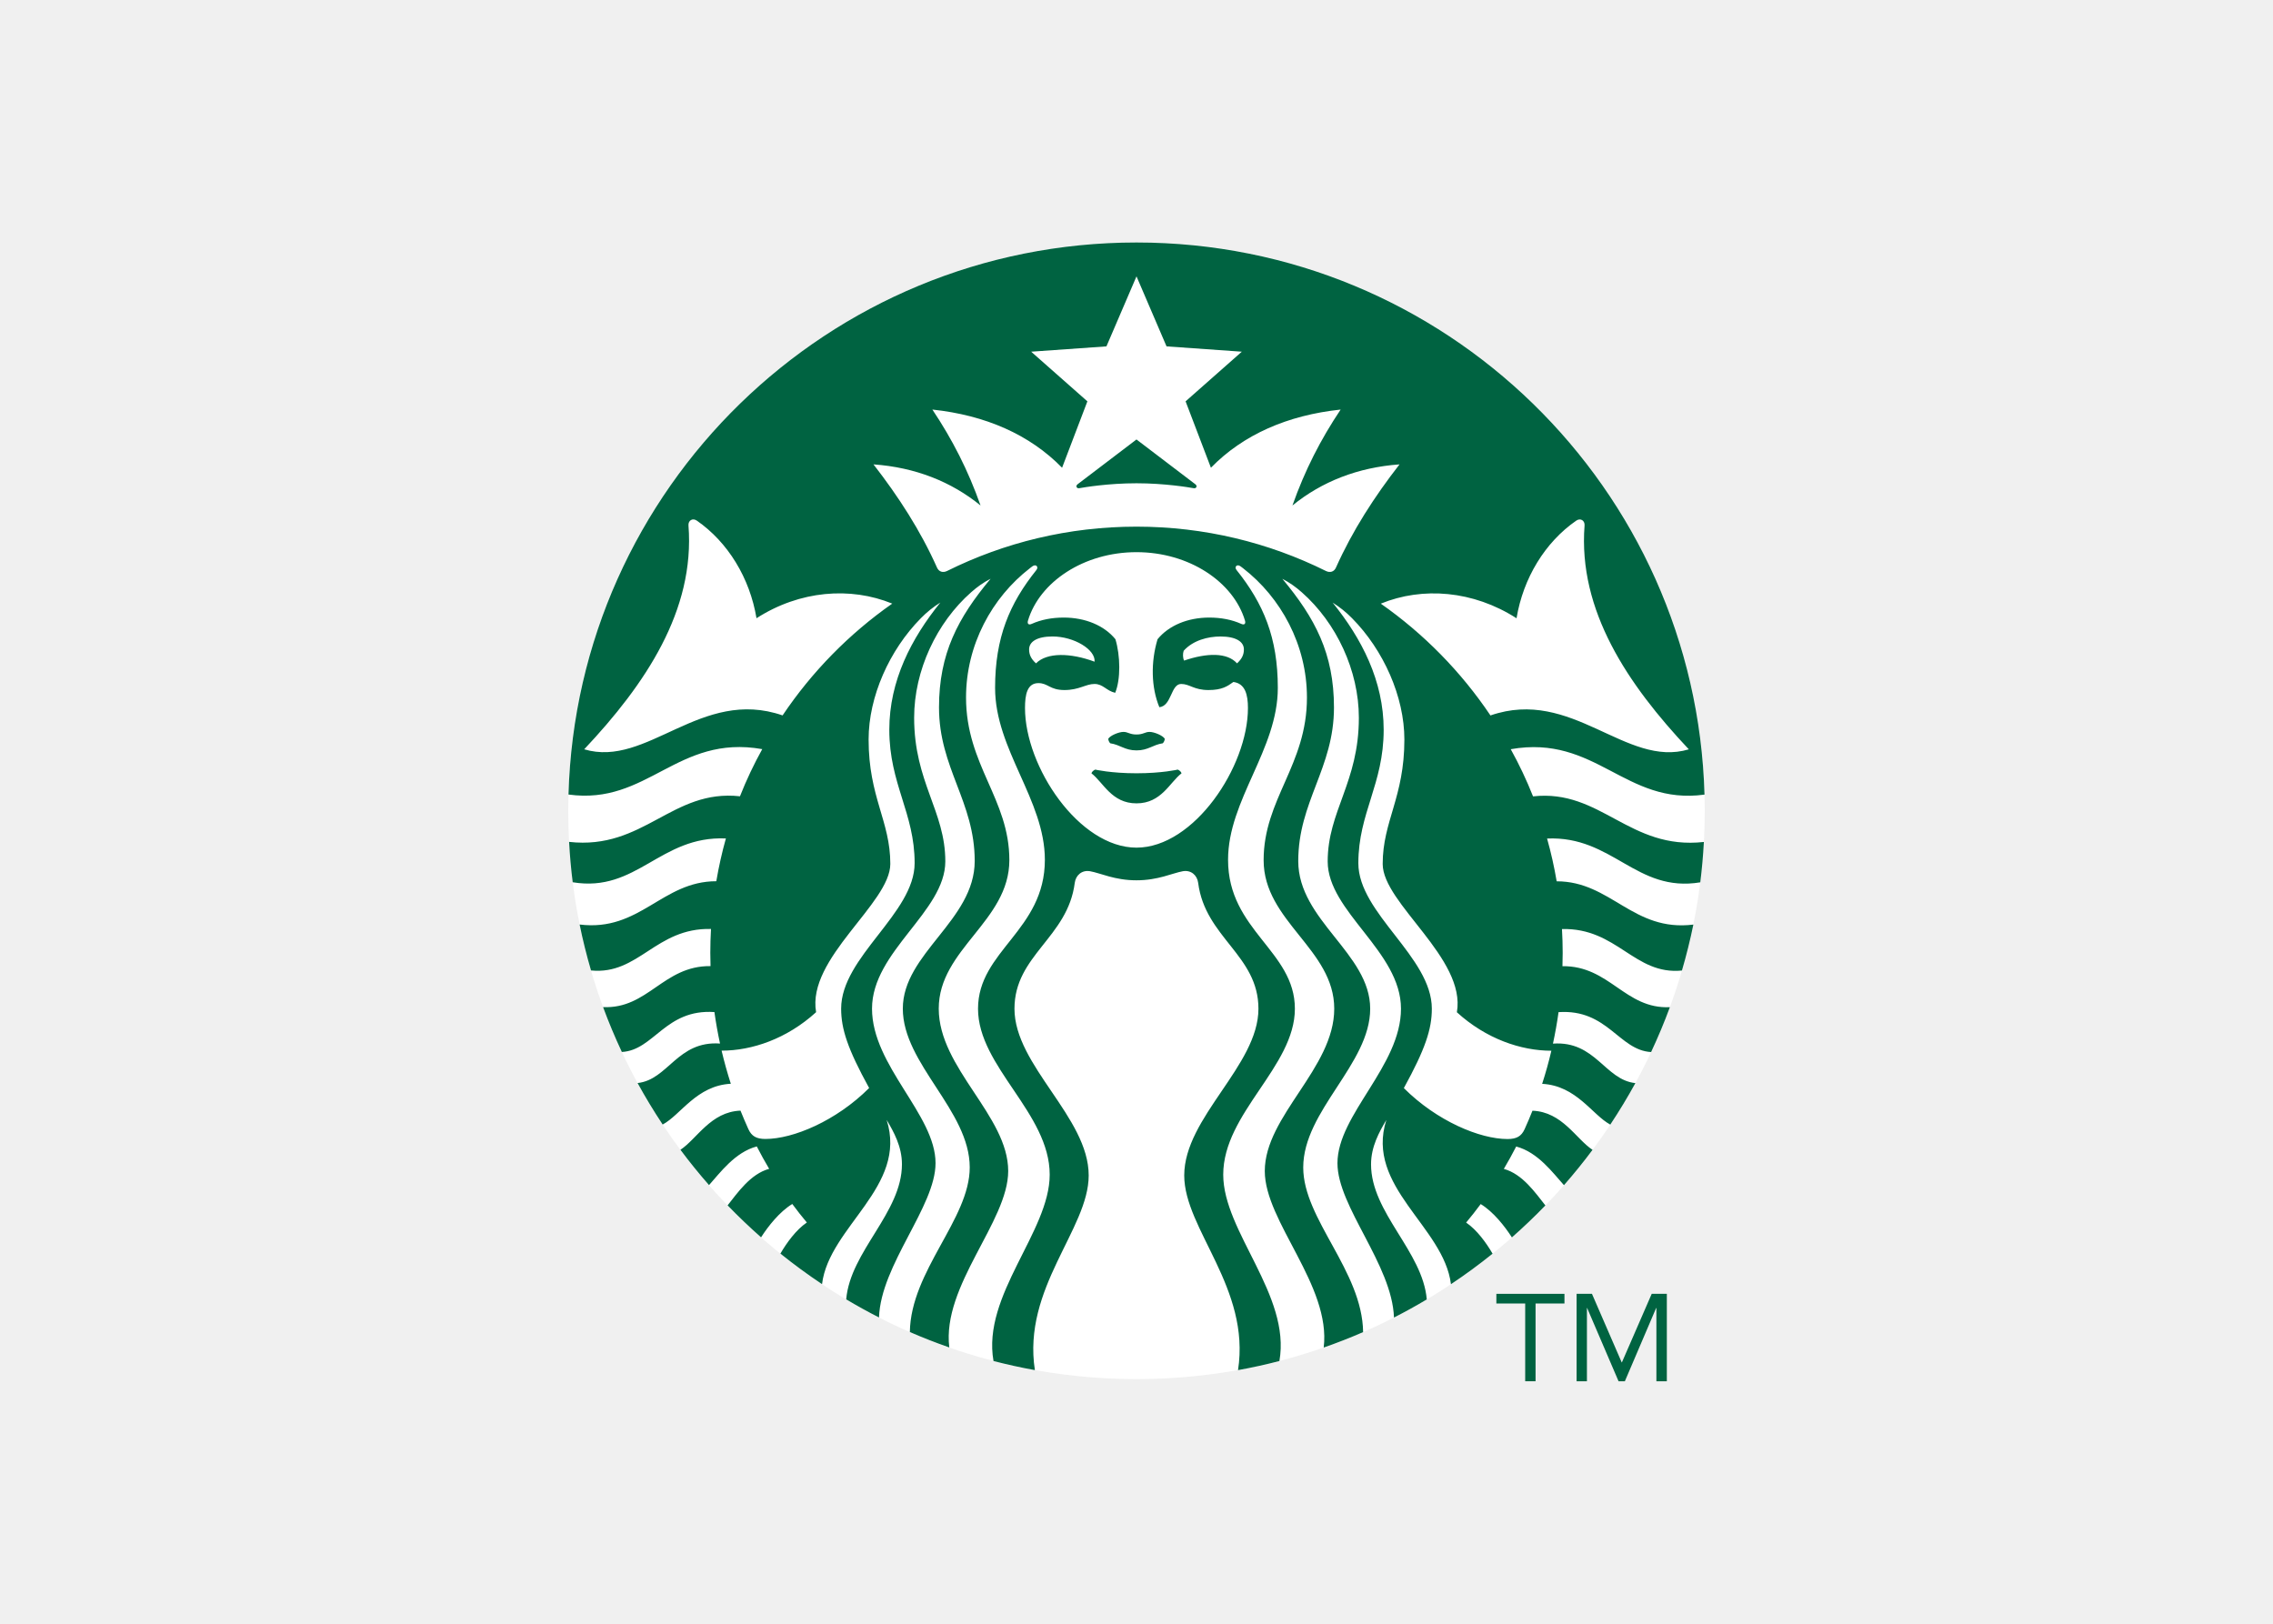
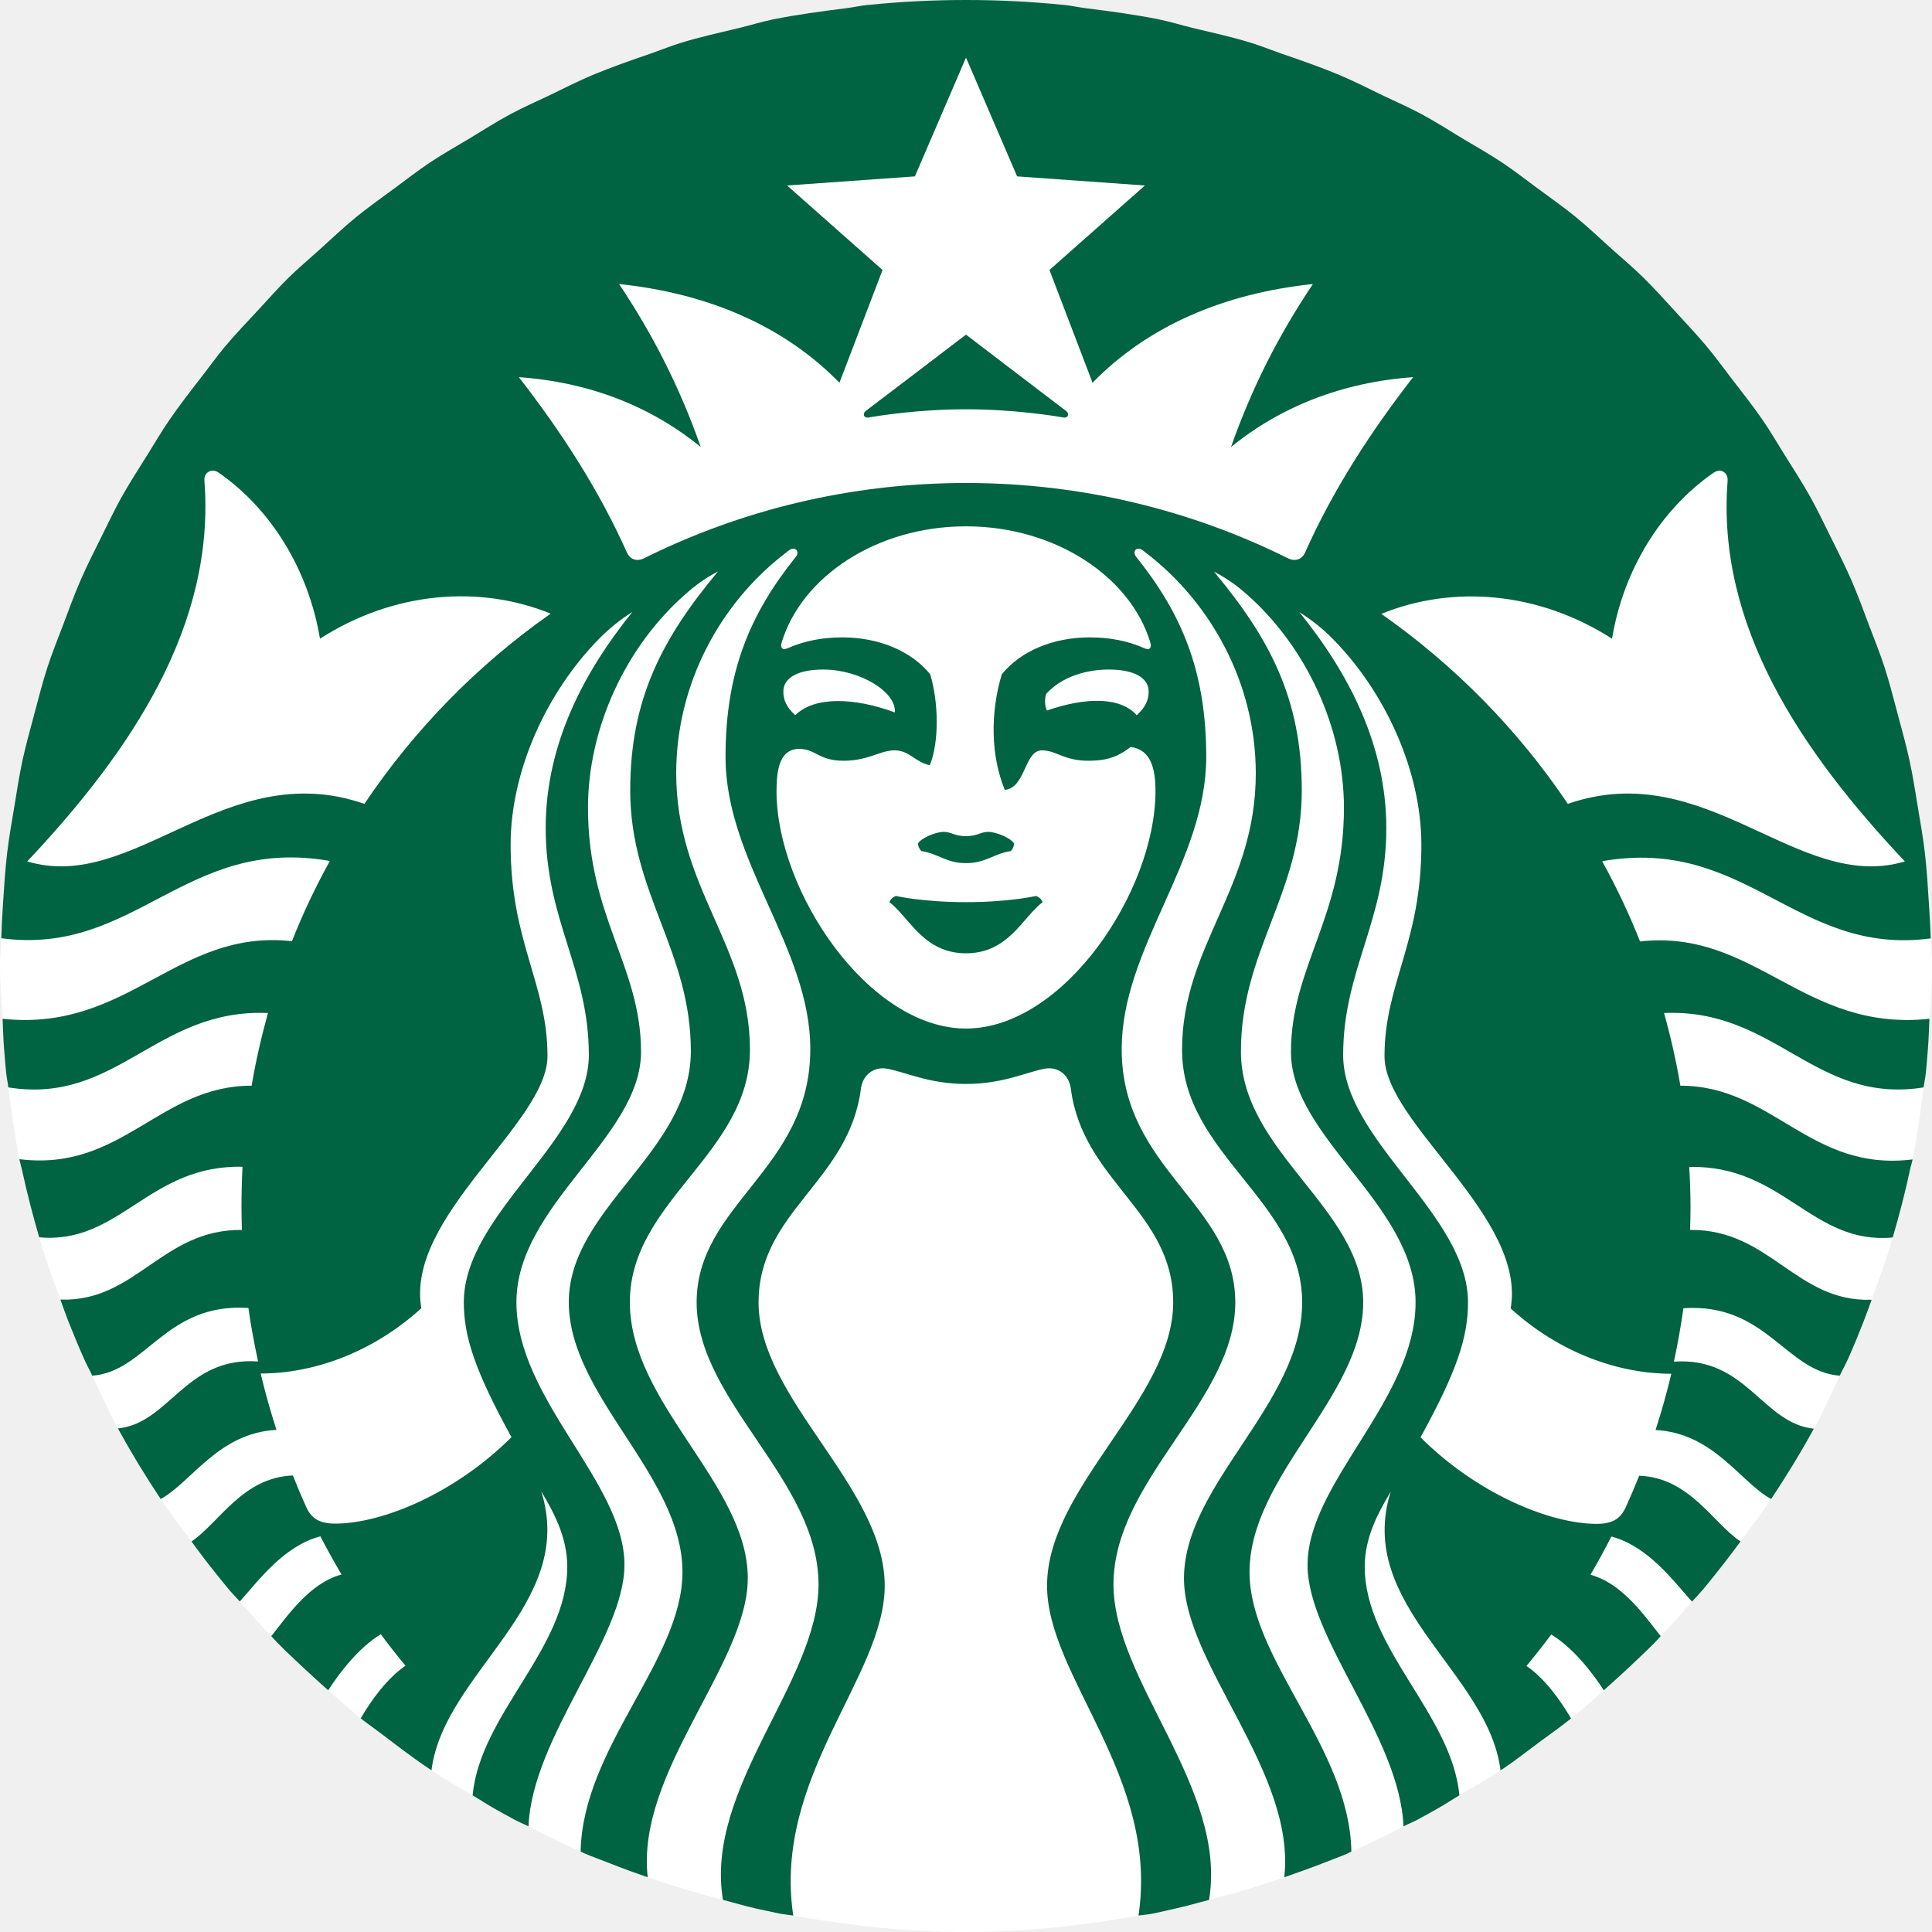
- <svg xmlns="http://www.w3.org/2000/svg" clip-rule="evenodd" fill-rule="evenodd" stroke-linejoin="round" stroke-miterlimit="1.414" viewBox="0 0 560 400">
-   <g transform="matrix(4.66636 0 0 4.66636 135.343 55.0793)">
-     <circle cx="31" cy="31" fill="#fff" r="30.002" />
-     <g fill="#006341" fill-rule="nonzero">
-       <path d="m34.017 13.969c-.263-.047-1.531-.26-3.017-.26s-2.754.212-3.017.26c-.151.027-.209-.121-.094-.207.104-.077 3.11-2.365 3.11-2.365s3.007 2.289 3.109 2.365c.117.086.06.234-.091.207zm-5.194 14.856s-.159.057-.201.197c.63.484 1.064 1.585 2.378 1.585s1.748-1.101 2.377-1.585c-.041-.141-.2-.197-.2-.197s-.823.194-2.177.194-2.177-.194-2.177-.194zm2.177-1.853c-.365 0-.445-.138-.694-.137-.237.001-.697.19-.797.363.007.088.039.167.103.237.532.08.772.376 1.389.376s.856-.296 1.389-.376c.062-.07.096-.148.103-.237-.099-.173-.56-.361-.798-.363-.25-.002-.331.137-.695.137zm29.956 5.673c-.038.717-.102 1.428-.19 2.131-3.396.562-4.61-2.464-8.089-2.312.208.738.377 1.49.507 2.258 2.869-.002 4.025 2.68 7.217 2.285-.168.82-.37 1.629-.603 2.426-2.524.248-3.413-2.26-6.334-2.191.024.416.037.836.037 1.26 0 .234-.005.469-.012.701 2.49-.029 3.3 2.273 5.672 2.164-.297.807-.629 1.596-.991 2.369-1.705-.094-2.293-2.281-4.887-2.107-.078.561-.177 1.115-.295 1.662 2.253-.158 2.738 1.916 4.352 2.084-.411.75-.854 1.48-1.325 2.191-.956-.512-1.785-2.057-3.598-2.152.186-.574.349-1.156.487-1.748-1.608 0-3.447-.627-4.989-2.031.5-2.846-3.917-5.744-3.917-7.828 0-2.264 1.145-3.517 1.145-6.569 0-2.265-1.1-4.722-2.759-6.401-.321-.326-.65-.59-1.028-.827 1.524 1.886 2.694 4.122 2.694 6.712 0 2.874-1.337 4.391-1.337 7.044 0 2.652 3.88 4.947 3.88 7.682 0 1.076-.344 2.127-1.478 4.191 1.742 1.74 4.011 2.689 5.475 2.689.475 0 .73-.145.9-.518.146-.322.285-.648.416-.977 1.577.061 2.299 1.494 3.172 2.066-.479.643-.982 1.264-1.509 1.865-.585-.648-1.371-1.738-2.522-2.041-.206.4-.424.795-.653 1.182.991.27 1.669 1.27 2.194 1.928-.566.586-1.155 1.148-1.768 1.688-.383-.596-.979-1.352-1.647-1.76-.247.334-.504.66-.769.977.568.385 1.069 1.078 1.396 1.643-.708.568-1.44 1.107-2.198 1.611-.374-3.047-4.533-5.135-3.412-8.67-.368.623-.807 1.402-.807 2.34 0 2.559 2.726 4.59 2.943 7.133-.565.338-1.143.656-1.732.957-.098-2.795-2.984-5.854-2.984-8.148 0-2.561 3.354-5.133 3.354-8.156 0-3.025-3.87-5.119-3.87-7.775 0-2.654 1.646-4.181 1.646-7.583 0-2.492-1.184-5.014-3.013-6.625-.324-.286-.643-.513-1.026-.712 1.725 2.069 2.725 3.946 2.725 6.794 0 3.199-1.886 4.975-1.886 8.107 0 3.133 3.798 4.875 3.798 7.795s-3.535 5.381-3.535 8.381c0 2.729 3.116 5.453 3.162 8.691-.681.297-1.375.568-2.081.814.396-3.271-3.111-6.645-3.111-9.314 0-2.918 3.667-5.426 3.667-8.572 0-3.148-3.728-4.611-3.728-7.842 0-3.229 2.287-5.017 2.287-8.585 0-2.781-1.373-5.282-3.379-6.832-.043-.033-.085-.064-.127-.096-.189-.14-.345.029-.211.195 1.42 1.773 2.179 3.566 2.179 6.221 0 3.264-2.627 5.916-2.627 9.078 0 3.732 3.528 4.799 3.528 7.861 0 3.061-3.783 5.51-3.783 8.76 0 3.014 3.58 6.359 2.966 9.838-.718.186-1.446.348-2.185.48.672-4.332-2.84-7.443-2.84-10.277 0-3.068 3.918-5.803 3.918-8.801 0-2.828-2.812-3.752-3.182-6.645-.051-.395-.368-.688-.805-.615-.571.104-1.303.48-2.453.48s-1.882-.377-2.454-.48c-.436-.072-.753.221-.804.615-.369 2.893-3.183 3.816-3.183 6.645 0 2.998 3.919 5.732 3.919 8.801 0 2.834-3.512 5.945-2.841 10.277-.738-.133-1.467-.295-2.185-.48-.614-3.479 2.967-6.824 2.967-9.838 0-3.25-3.784-5.699-3.784-8.76 0-3.062 3.529-4.129 3.529-7.861 0-3.162-2.628-5.813-2.628-9.078 0-2.654.759-4.447 2.18-6.221.133-.166-.022-.335-.212-.195-.042.031-.084.063-.126.096-2.004 1.546-3.376 4.047-3.376 6.828 0 3.568 2.287 5.356 2.287 8.585 0 3.23-3.728 4.693-3.728 7.842 0 3.146 3.667 5.654 3.667 8.572 0 2.67-3.507 6.043-3.11 9.314-.707-.246-1.401-.518-2.082-.814.047-3.238 3.161-5.963 3.161-8.691 0-3-3.533-5.461-3.533-8.381s3.796-4.662 3.796-7.795c0-3.132-1.885-4.908-1.885-8.107 0-2.848.999-4.725 2.724-6.794-.384.199-.702.426-1.025.712-1.829 1.611-3.012 4.133-3.012 6.625 0 3.402 1.646 4.929 1.646 7.583 0 2.656-3.87 4.75-3.87 7.775 0 3.023 3.354 5.596 3.354 8.156 0 2.295-2.888 5.354-2.985 8.148-.589-.301-1.167-.619-1.732-.957.218-2.543 2.943-4.574 2.943-7.133 0-.938-.438-1.717-.807-2.34 1.121 3.535-3.038 5.623-3.412 8.67-.758-.504-1.491-1.043-2.198-1.611.326-.564.827-1.258 1.396-1.643-.266-.316-.522-.643-.769-.977-.669.408-1.266 1.164-1.648 1.76-.611-.539-1.201-1.102-1.767-1.688.525-.658 1.203-1.658 2.194-1.928-.229-.387-.447-.781-.653-1.182-1.151.303-1.938 1.393-2.522 2.041-.527-.602-1.031-1.223-1.509-1.865.873-.572 1.595-2.006 3.171-2.066.132.328.271.654.417.977.17.373.426.518.9.518 1.464 0 3.732-.949 5.475-2.689-1.134-2.064-1.478-3.115-1.478-4.191 0-2.734 3.88-5.029 3.88-7.682s-1.337-4.17-1.337-7.044c0-2.59 1.17-4.826 2.694-6.712-.378.237-.707.501-1.028.827-1.659 1.68-2.759 4.136-2.759 6.401 0 3.052 1.146 4.305 1.146 6.569 0 2.084-4.418 4.982-3.918 7.828-1.542 1.404-3.381 2.031-4.99 2.031.14.592.303 1.174.487 1.748-1.812.096-2.641 1.641-3.598 2.152-.472-.711-.914-1.441-1.325-2.191 1.613-.168 2.099-2.242 4.353-2.084-.118-.547-.218-1.102-.296-1.662-2.594-.174-3.182 2.014-4.887 2.107-.362-.773-.694-1.562-.991-2.369 2.373.109 3.182-2.193 5.673-2.164-.007-.232-.012-.467-.012-.701 0-.424.013-.844.036-1.26-2.921-.068-3.81 2.439-6.334 2.191-.232-.797-.435-1.605-.602-2.426 3.19.395 4.347-2.287 7.217-2.285.13-.768.299-1.52.506-2.258-3.479-.151-4.693 2.875-8.088 2.312-.089-.703-.152-1.414-.19-2.131 3.947.441 5.427-2.804 9.021-2.407.339-.859.733-1.69 1.177-2.49-4.506-.792-6.036 2.976-10.23 2.397.453-16.171 13.706-29.143 29.989-29.143s29.536 12.972 29.989 29.147c-4.195.579-5.725-3.188-10.23-2.397.443.8.837 1.631 1.177 2.49 3.592-.398 5.072 2.848 9.02 2.407zm-42.852-12.583c-2.209-.903-4.883-.695-7.167.772-.354-2.125-1.507-4.013-3.149-5.152-.227-.157-.463-.008-.442.255.347 4.49-2.278 8.389-5.506 11.816 3.327 1 6.159-3.284 10.474-1.789 1.548-2.305 3.514-4.308 5.79-5.902zm12.896-2.716c-2.785 0-5.118 1.575-5.729 3.61-.047.156.017.257.197.176.501-.225 1.071-.333 1.69-.333 1.136 0 2.137.417 2.729 1.143.262.864.284 2.115-.012 2.829-.468-.105-.636-.467-1.093-.467s-.811.321-1.586.321c-.774 0-.865-.366-1.374-.366-.599 0-.709.617-.709 1.313 0 3.103 2.852 7.373 5.886 7.373 3.033 0 5.885-4.27 5.885-7.373 0-.696-.143-1.292-.769-1.373-.312.225-.599.426-1.313.426-.775 0-.989-.321-1.445-.321-.551 0-.496 1.162-1.15 1.227-.436-1.048-.457-2.392-.095-3.589.593-.726 1.593-1.143 2.729-1.143.619 0 1.193.109 1.689.333.181.081.244-.021.197-.176-.61-2.035-2.942-3.61-5.727-3.61zm4.434 4.452c-.668 0-1.451.205-1.943.753-.051.149-.051.371.021.519 1.211-.415 2.279-.431 2.795.146.275-.25.363-.475.363-.736 0-.403-.41-.682-1.236-.682zm-9.741 1.418c.584-.585 1.815-.56 3.094-.088.056-.636-1.083-1.331-2.221-1.331-.827 0-1.236.279-1.236.683 0 .261.088.487.363.736zm19.194-10.504c-2.199.157-4.109.912-5.654 2.17.656-1.86 1.489-3.487 2.545-5.064-2.8.297-5.141 1.321-6.849 3.071l-1.337-3.505 2.968-2.621-3.974-.281-1.586-3.696-1.587 3.696-3.974.281 2.968 2.621-1.336 3.505c-1.709-1.75-4.05-2.774-6.848-3.071 1.054 1.578 1.887 3.205 2.543 5.064-1.544-1.259-3.454-2.014-5.653-2.17 1.319 1.696 2.488 3.504 3.354 5.448.098.219.308.291.535.178 3.012-1.497 6.406-2.339 9.997-2.339s6.984.843 9.998 2.339c.227.113.437.041.534-.178.867-1.944 2.036-3.752 3.356-5.448zm4.801 13.254c4.313-1.495 7.146 2.788 10.473 1.789-3.228-3.427-5.852-7.326-5.505-11.816.021-.263-.216-.413-.442-.255-1.643 1.139-2.796 3.027-3.149 5.152-2.285-1.467-4.958-1.676-7.167-.772 2.273 1.592 4.24 3.595 5.79 5.902z" />
-       <path d="m53.595 57.01h-1.526v4.105h-.547v-4.105h-1.522v-.51h3.595z" />
-       <path d="m54.236 56.5h.811l1.57 3.618h.011l1.574-3.618h.798v4.615h-.551v-3.869h-.012l-1.653 3.869h-.333l-1.659-3.869h-.011v3.869h-.545z" />
-     </g>
-   </g>
+ <svg xmlns="http://www.w3.org/2000/svg" viewBox="0 0 24 24">
+   <path d="M11.017 13.275C10.843 13.246 10.716 13.364 10.695 13.521C10.548 14.679 9.423 15.047 9.423 16.179C9.423 17.378 10.99 18.471 10.99 19.698C10.99 20.829 9.596 22.071 9.854 23.796C10.552 23.922 11.267 24 12 24C12.733 24 13.447 23.922 14.143 23.796C14.402 22.071 13.007 20.829 13.007 19.698C13.007 18.471 14.574 17.378 14.574 16.179C14.574 15.047 13.45 14.679 13.302 13.521C13.281 13.363 13.155 13.246 12.98 13.275C12.752 13.317 12.46 13.465 12 13.465C11.54 13.465 11.246 13.316 11.017 13.275ZM9.892 6.83C9.874 6.812 9.839 6.808 9.801 6.836C9.784 6.848 9.767 6.863 9.75 6.876C8.948 7.494 8.4 8.493 8.4 9.605C8.4 11.033 9.316 11.748 9.316 13.039C9.316 14.331 7.824 14.916 7.824 16.176C7.824 17.434 9.289 18.437 9.289 19.605C9.289 20.669 7.897 22.015 8.046 23.32C8.353 23.427 8.664 23.519 8.981 23.601C8.749 22.215 10.168 20.883 10.168 19.682C10.168 18.382 8.654 17.403 8.654 16.179C8.654 14.954 10.066 14.527 10.066 13.034C10.066 11.769 9.013 10.708 9.013 9.402C9.013 8.34 9.318 7.626 9.887 6.916C9.913 6.883 9.91 6.849 9.892 6.83ZM20.671 12.584C20.754 12.879 20.822 13.179 20.874 13.487C22.022 13.486 22.482 14.561 23.759 14.403C23.819 14.109 23.858 13.809 23.895 13.508C22.546 13.724 22.058 12.523 20.671 12.584ZM20.912 16.251C20.88 16.475 20.841 16.696 20.794 16.915C21.694 16.852 21.889 17.679 22.532 17.748C22.533 17.748 22.534 17.748 22.535 17.748C22.651 17.535 22.75 17.31 22.854 17.089C22.183 17.04 21.942 16.182 20.912 16.251ZM2.59 5.861C2.556 5.881 2.535 5.921 2.539 5.973C2.678 7.769 1.629 9.33 0.338 10.701C1.668 11.101 2.801 9.388 4.527 9.986C5.146 9.064 5.931 8.261 6.841 7.623C5.958 7.262 4.889 7.347 3.975 7.934C3.833 7.084 3.373 6.327 2.716 5.871C2.671 5.84 2.624 5.841 2.59 5.861ZM12 6.538C10.886 6.538 9.954 7.168 9.71 7.982C9.691 8.045 9.716 8.084 9.787 8.052C9.988 7.962 10.215 7.918 10.463 7.918C10.917 7.918 11.319 8.086 11.555 8.376C11.66 8.721 11.668 9.221 11.55 9.506C11.363 9.464 11.296 9.321 11.113 9.321C10.931 9.321 10.789 9.45 10.479 9.45C10.169 9.45 10.133 9.303 9.929 9.303C9.69 9.303 9.646 9.549 9.646 9.828C9.646 11.069 10.787 12.777 12 12.777C13.213 12.777 14.354 11.069 14.354 9.828C14.354 9.549 14.297 9.311 14.046 9.279C13.922 9.369 13.807 9.45 13.521 9.45C13.211 9.45 13.125 9.321 12.943 9.321C12.723 9.321 12.744 9.786 12.482 9.812C12.308 9.392 12.3 8.855 12.445 8.376C12.682 8.086 13.083 7.918 13.537 7.918C13.785 7.918 14.014 7.962 14.213 8.052C14.285 8.084 14.309 8.044 14.29 7.982C14.046 7.168 13.114 6.538 12 6.538ZM11.721 10.334C11.821 10.334 11.854 10.387 12 10.387C12.146 10.387 12.179 10.333 12.279 10.334C12.374 10.335 12.558 10.409 12.597 10.479C12.595 10.514 12.582 10.544 12.557 10.572C12.344 10.604 12.247 10.722 12 10.722C11.753 10.722 11.658 10.604 11.445 10.572C11.42 10.544 11.405 10.514 11.403 10.479C11.443 10.409 11.627 10.334 11.721 10.334ZM11.13 11.13C11.13 11.13 11.458 11.207 12 11.207C12.542 11.207 12.87 11.13 12.87 11.13C12.87 11.13 12.934 11.151 12.951 11.207C12.699 11.401 12.526 11.842 12 11.842C11.474 11.842 11.301 11.401 11.049 11.207C11.066 11.151 11.13 11.13 11.13 11.13ZM3.013 14.494C1.848 14.467 1.49 15.462 0.487 15.37C0.564 15.633 0.656 15.889 0.75 16.144C1.688 16.177 2.014 15.267 3.005 15.279C3.003 15.186 3 15.091 3 14.997C3 14.828 3.004 14.66 3.013 14.494ZM19.27 20.304C19.171 20.437 19.068 20.568 18.962 20.695C19.188 20.848 19.385 21.123 19.516 21.348C19.656 21.236 19.789 21.116 19.923 20.997C19.77 20.76 19.534 20.465 19.27 20.304ZM15.08 7.101C15.77 7.928 16.171 8.678 16.171 9.817C16.171 11.097 15.415 11.808 15.415 13.061C15.415 14.314 16.934 15.011 16.934 16.179C16.934 17.346 15.522 18.329 15.522 19.529C15.522 20.619 16.765 21.708 16.787 23.001C17.008 22.905 17.221 22.796 17.435 22.688C17.389 21.573 16.243 20.356 16.243 19.441C16.243 18.417 17.585 17.388 17.585 16.179C17.585 14.969 16.037 14.131 16.037 13.069C16.037 12.007 16.695 11.395 16.695 10.034C16.695 9.037 16.222 8.029 15.49 7.385C15.361 7.27 15.233 7.18 15.08 7.101ZM6.723 18.525C7.171 19.938 5.511 20.774 5.36 21.991C5.525 22.101 5.7 22.2 5.871 22.302C5.967 21.291 7.047 20.481 7.047 19.462C7.047 19.087 6.871 18.774 6.723 18.525ZM8.92 7.098C8.766 7.178 8.639 7.27 8.51 7.385C7.778 8.029 7.304 9.037 7.304 10.034C7.304 11.395 7.963 12.005 7.963 13.066C7.963 14.128 6.415 14.966 6.415 16.176C6.415 17.385 7.757 18.415 7.757 19.438C7.757 20.353 6.611 21.573 6.565 22.688C6.779 22.796 6.992 22.905 7.213 23.001C7.236 21.708 8.478 20.619 8.478 19.529C8.478 18.329 7.066 17.344 7.066 16.176C7.066 15.008 8.582 14.311 8.582 13.058C8.582 11.805 7.829 11.097 7.829 9.817C7.829 8.678 8.23 7.926 8.92 7.098ZM20.529 10.658C20.336 10.648 20.127 10.659 19.902 10.698C20.079 11.018 20.237 11.351 20.373 11.695C21.805 11.536 22.4 12.823 23.968 12.656C23.98 12.438 24 12.222 24 12C24 11.884 23.987 11.772 23.984 11.657C22.524 11.852 21.872 10.731 20.529 10.658ZM10.227 8.317C9.896 8.317 9.731 8.429 9.731 8.59C9.731 8.695 9.769 8.785 9.879 8.885C10.112 8.651 10.604 8.661 11.116 8.85C11.139 8.596 10.682 8.317 10.227 8.317ZM14.105 6.83C14.087 6.849 14.087 6.883 14.113 6.916C14.681 7.625 14.984 8.34 14.984 9.402C14.984 10.707 13.934 11.769 13.934 13.034C13.934 14.527 15.345 14.954 15.345 16.179C15.345 17.403 13.832 18.382 13.832 19.682C13.832 20.883 15.251 22.215 15.019 23.601C15.336 23.519 15.648 23.427 15.954 23.32C16.101 22.015 14.708 20.671 14.708 19.607C14.708 18.44 16.176 17.437 16.176 16.179C16.176 14.919 14.684 14.334 14.684 13.042C14.684 11.75 15.6 11.035 15.6 9.608C15.6 8.496 15.05 7.496 14.247 6.876C14.23 6.863 14.213 6.849 14.196 6.836C14.159 6.808 14.124 6.812 14.105 6.83ZM3.98 19.085C3.524 19.205 3.212 19.634 2.979 19.894C3.107 20.04 3.235 20.185 3.37 20.325C3.579 20.062 3.849 19.666 4.243 19.559C4.151 19.404 4.063 19.245 3.98 19.085ZM7.856 7.602C7.705 7.697 7.575 7.801 7.446 7.931C6.783 8.603 6.343 9.586 6.343 10.492C6.343 11.713 6.801 12.214 6.801 13.12C6.801 13.953 5.034 15.113 5.234 16.251C4.617 16.812 3.882 17.062 3.238 17.062C3.294 17.299 3.36 17.532 3.434 17.762C2.711 17.8 2.377 18.415 1.996 18.621C2.116 18.803 2.249 18.975 2.379 19.149C2.723 18.916 3.013 18.353 3.638 18.329C3.69 18.461 3.745 18.591 3.804 18.721C3.872 18.87 3.976 18.927 4.165 18.927C4.751 18.927 5.656 18.549 6.354 17.853C5.9 17.027 5.762 16.606 5.762 16.176C5.762 15.082 7.315 14.165 7.315 13.104C7.315 12.042 6.779 11.435 6.779 10.286C6.779 9.25 7.247 8.356 7.856 7.602ZM4.73 20.301C4.465 20.462 4.23 20.76 4.077 20.997C4.21 21.115 4.343 21.234 4.481 21.346C4.612 21.12 4.811 20.846 5.038 20.692C4.932 20.566 4.829 20.434 4.73 20.301ZM21.41 5.861C21.376 5.84 21.329 5.843 21.284 5.874C20.627 6.33 20.166 7.084 20.025 7.934C19.111 7.347 18.043 7.264 17.159 7.626C18.068 8.263 18.856 9.063 19.476 9.986C21.201 9.388 22.332 11.101 23.663 10.701C22.371 9.33 21.322 7.772 21.461 5.976C21.465 5.923 21.444 5.881 21.41 5.861ZM16.141 7.604C16.751 8.359 17.221 9.252 17.221 10.288C17.221 11.438 16.685 12.045 16.685 13.106C16.685 14.167 18.236 15.085 18.236 16.179C18.236 16.609 18.1 17.03 17.646 17.855C18.343 18.551 19.249 18.93 19.835 18.93C20.025 18.93 20.128 18.872 20.196 18.723C20.255 18.594 20.31 18.464 20.363 18.332C20.988 18.356 21.276 18.917 21.621 19.149C21.751 18.975 21.882 18.802 22.002 18.621C21.621 18.415 21.289 17.802 20.566 17.764C20.64 17.535 20.706 17.302 20.762 17.065C20.118 17.065 19.383 16.815 18.766 16.254C18.966 15.115 17.199 13.956 17.199 13.122C17.199 12.217 17.657 11.715 17.657 10.495C17.657 9.589 17.217 8.605 16.554 7.934C16.425 7.804 16.292 7.699 16.141 7.604ZM12 0.715L11.365 2.191L9.777 2.304L10.963 3.354L10.428 4.754C9.744 4.055 8.809 3.646 7.69 3.528C8.112 4.159 8.443 4.809 8.705 5.553C8.088 5.049 7.324 4.747 6.445 4.685C6.972 5.363 7.44 6.085 7.787 6.862C7.826 6.95 7.91 6.98 8.001 6.935C9.206 6.336 10.564 6 12 6C13.436 6 14.794 6.336 15.999 6.935C16.09 6.98 16.175 6.95 16.213 6.862C16.56 6.085 17.027 5.363 17.555 4.685C16.676 4.748 15.91 5.05 15.292 5.553C15.554 4.809 15.887 4.158 16.31 3.528C15.19 3.646 14.255 4.055 13.572 4.754L13.037 3.354L14.223 2.304L12.635 2.191L12 0.715ZM12 4.157C12 4.157 13.202 5.075 13.243 5.105C13.29 5.14 13.268 5.197 13.208 5.186C13.103 5.167 12.594 5.084 12 5.084C11.406 5.084 10.897 5.167 10.792 5.186C10.732 5.197 10.709 5.14 10.755 5.105C10.796 5.075 12 4.157 12 4.157ZM20.984 14.496C20.994 14.663 21 14.83 21 15C21 15.094 20.997 15.186 20.995 15.279C21.985 15.267 22.312 16.18 23.25 16.146C23.344 15.891 23.436 15.635 23.512 15.372C22.507 15.467 22.15 14.469 20.984 14.496ZM3.086 16.248C2.056 16.179 1.817 17.041 1.146 17.089C1.25 17.309 1.349 17.533 1.465 17.745C2.11 17.678 2.305 16.849 3.206 16.913C3.159 16.694 3.117 16.472 3.086 16.248ZM13.773 8.317C13.506 8.317 13.193 8.4 12.996 8.62C12.976 8.679 12.976 8.767 13.005 8.826C13.489 8.66 13.915 8.654 14.121 8.885C14.231 8.785 14.269 8.695 14.269 8.59C14.269 8.429 14.104 8.317 13.773 8.317ZM3.329 12.584C1.942 12.524 1.454 13.725 0.104 13.508C0.142 13.809 0.182 14.107 0.241 14.4C1.517 14.558 1.978 13.486 3.126 13.487C3.178 13.179 3.247 12.879 3.329 12.584ZM20.017 19.087C19.935 19.247 19.849 19.407 19.757 19.562C20.151 19.669 20.421 20.062 20.63 20.325C20.764 20.186 20.892 20.042 21.019 19.896C20.785 19.637 20.473 19.208 20.017 19.087ZM17.277 18.528C17.13 18.777 16.953 19.087 16.953 19.462C16.953 20.481 18.033 21.291 18.129 22.302C18.3 22.2 18.475 22.101 18.64 21.991C18.489 20.774 16.829 19.941 17.277 18.528ZM3.471 10.655C2.127 10.728 1.476 11.85 0.016 11.655C0.013 11.77 7.04517e-10 11.883 0 12C5.82996e-08 12.222 0.02 12.438 0.032 12.656C1.6 12.823 2.194 11.534 3.627 11.692C3.762 11.348 3.921 11.015 4.098 10.695C3.873 10.656 3.664 10.645 3.471 10.655Z" fill="#ffffff" />
+   <path d="M12 4.157C12 4.157 10.796 5.075 10.755 5.105C10.709 5.14 10.732 5.197 10.792 5.186C10.897 5.167 11.406 5.084 12 5.084C12.594 5.084 13.103 5.167 13.208 5.186C13.268 5.197 13.29 5.14 13.243 5.105C13.202 5.075 12 4.157 12 4.157ZM11.13 11.13C11.13 11.13 11.066 11.151 11.049 11.207C11.301 11.401 11.474 11.842 12 11.842C12.526 11.842 12.699 11.401 12.951 11.207C12.934 11.151 12.87 11.13 12.87 11.13C12.87 11.13 12.542 11.207 12 11.207C11.458 11.207 11.13 11.13 11.13 11.13ZM12 5.68434e-14C11.588 1.08517e-07 11.18 0.021 10.779 0.062C10.777 0.062 10.775 0.061 10.773 0.062C10.685 0.071 10.601 0.091 10.513 0.102C10.207 0.14 9.901 0.181 9.603 0.241C9.462 0.27 9.327 0.312 9.188 0.346C8.942 0.405 8.696 0.459 8.456 0.533C8.328 0.573 8.205 0.623 8.079 0.667C7.837 0.75 7.595 0.834 7.361 0.932C7.176 1.01 6.999 1.1 6.82 1.187C6.66 1.263 6.498 1.334 6.343 1.417C6.167 1.511 5.999 1.62 5.829 1.722C5.664 1.821 5.495 1.916 5.336 2.022C5.187 2.122 5.046 2.232 4.902 2.338C4.744 2.455 4.583 2.568 4.43 2.692C4.273 2.82 4.126 2.96 3.975 3.096C3.843 3.216 3.706 3.33 3.579 3.455C3.453 3.579 3.337 3.712 3.217 3.841C3.073 3.996 2.927 4.148 2.791 4.31C2.696 4.424 2.609 4.546 2.518 4.663C2.375 4.847 2.232 5.031 2.1 5.223C2.006 5.36 1.923 5.503 1.835 5.644C1.723 5.823 1.608 6 1.505 6.185C1.419 6.341 1.341 6.504 1.262 6.664C1.17 6.849 1.076 7.034 0.994 7.224C0.918 7.4 0.853 7.58 0.785 7.76C0.718 7.936 0.648 8.11 0.589 8.29C0.526 8.484 0.476 8.684 0.423 8.882C0.374 9.067 0.322 9.251 0.281 9.439C0.239 9.633 0.209 9.829 0.177 10.026C0.145 10.217 0.111 10.408 0.088 10.602C0.064 10.809 0.051 11.019 0.037 11.229C0.028 11.37 0.02 11.512 0.016 11.655C1.685 11.878 2.3 10.38 4.098 10.695C3.921 11.015 3.762 11.348 3.627 11.692C2.194 11.534 1.6 12.823 0.032 12.656C0.039 12.781 0.04 12.907 0.051 13.031C0.06 13.134 0.066 13.237 0.078 13.339C0.084 13.396 0.097 13.451 0.104 13.508C1.454 13.725 1.942 12.524 3.329 12.584C3.247 12.879 3.178 13.179 3.126 13.487C1.978 13.486 1.517 14.558 0.241 14.4C0.241 14.401 0.241 14.402 0.241 14.403C0.251 14.451 0.266 14.497 0.276 14.545C0.336 14.823 0.408 15.098 0.487 15.37C1.49 15.462 1.848 14.467 3.013 14.494C3.004 14.66 3 14.828 3 14.997C3 15.091 3.003 15.186 3.005 15.279C2.014 15.267 1.688 16.177 0.75 16.144C0.782 16.231 0.812 16.32 0.846 16.406C0.909 16.564 0.973 16.721 1.042 16.875C1.074 16.948 1.113 17.017 1.146 17.089C1.817 17.041 2.056 16.179 3.086 16.248C3.117 16.472 3.159 16.694 3.206 16.913C2.305 16.849 2.11 17.678 1.465 17.745C1.63 18.046 1.807 18.337 1.996 18.621C2.377 18.415 2.711 17.8 3.434 17.762C3.36 17.532 3.294 17.299 3.238 17.062C3.882 17.062 4.617 16.812 5.234 16.251C5.034 15.113 6.801 13.953 6.801 13.12C6.801 12.214 6.343 11.713 6.343 10.492C6.343 9.586 6.783 8.603 7.446 7.931C7.575 7.801 7.705 7.697 7.856 7.602C7.247 8.356 6.779 9.25 6.779 10.286C6.779 11.435 7.315 12.042 7.315 13.104C7.315 14.165 5.762 15.082 5.762 16.176C5.762 16.606 5.9 17.027 6.354 17.853C5.656 18.549 4.751 18.927 4.165 18.927C3.976 18.927 3.872 18.87 3.804 18.721C3.745 18.591 3.69 18.461 3.638 18.329C3.013 18.353 2.723 18.916 2.379 19.149C2.449 19.243 2.517 19.338 2.59 19.43C2.68 19.544 2.77 19.658 2.863 19.768C2.9 19.811 2.941 19.851 2.979 19.894C3.212 19.634 3.524 19.205 3.98 19.085C4.063 19.245 4.151 19.404 4.243 19.559C3.849 19.666 3.579 20.062 3.37 20.325C3.397 20.353 3.423 20.383 3.45 20.411C3.543 20.505 3.64 20.595 3.737 20.687C3.848 20.792 3.962 20.896 4.077 20.997C4.23 20.76 4.465 20.462 4.73 20.301C4.829 20.434 4.932 20.566 5.038 20.692C4.811 20.846 4.612 21.12 4.481 21.346C4.564 21.412 4.651 21.471 4.736 21.536C4.933 21.686 5.129 21.837 5.336 21.975C5.344 21.98 5.352 21.986 5.36 21.991C5.511 20.774 7.171 19.938 6.723 18.525C6.871 18.774 7.047 19.087 7.047 19.462C7.047 20.481 5.967 21.291 5.871 22.302C5.961 22.355 6.048 22.414 6.139 22.465C6.225 22.513 6.31 22.561 6.396 22.607C6.451 22.636 6.51 22.659 6.565 22.688C6.611 21.573 7.757 20.353 7.757 19.438C7.757 18.415 6.415 17.385 6.415 16.176C6.415 14.966 7.963 14.128 7.963 13.066C7.963 12.005 7.304 11.395 7.304 10.034C7.304 9.037 7.778 8.029 8.51 7.385C8.639 7.27 8.766 7.178 8.92 7.098C8.23 7.926 7.829 8.678 7.829 9.817C7.829 11.097 8.582 11.805 8.582 13.058C8.582 14.311 7.066 15.008 7.066 16.176C7.066 17.344 8.478 18.329 8.478 19.529C8.478 20.619 7.236 21.708 7.213 23.001C7.231 23.008 7.247 23.017 7.264 23.025C7.365 23.068 7.47 23.105 7.572 23.145C7.728 23.208 7.887 23.264 8.046 23.32C7.897 22.015 9.289 20.669 9.289 19.605C9.289 18.437 7.824 17.434 7.824 16.176C7.824 14.916 9.316 14.331 9.316 13.039C9.316 11.748 8.4 11.033 8.4 9.605C8.4 8.493 8.948 7.494 9.75 6.876C9.767 6.863 9.784 6.848 9.801 6.836C9.877 6.78 9.94 6.85 9.887 6.916C9.318 7.626 9.013 8.34 9.013 9.402C9.013 10.708 10.066 11.769 10.066 13.034C10.066 14.527 8.654 14.954 8.654 16.179C8.654 17.403 10.168 18.382 10.168 19.682C10.168 20.883 8.749 22.215 8.981 23.601C9.122 23.637 9.26 23.679 9.402 23.711C9.494 23.731 9.585 23.751 9.678 23.77C9.736 23.781 9.796 23.786 9.854 23.796C9.596 22.071 10.99 20.829 10.99 19.698C10.99 18.471 9.423 17.378 9.423 16.179C9.423 15.047 10.548 14.679 10.695 13.521C10.716 13.364 10.843 13.246 11.017 13.275C11.246 13.316 11.54 13.465 12 13.465C12.46 13.465 12.752 13.317 12.98 13.275C13.155 13.246 13.281 13.363 13.302 13.521C13.45 14.679 14.574 15.047 14.574 16.179C14.574 17.378 13.007 18.471 13.007 19.698C13.007 20.829 14.402 22.071 14.143 23.796C14.2 23.786 14.26 23.784 14.317 23.772C14.413 23.753 14.508 23.729 14.604 23.708C14.744 23.677 14.88 23.637 15.019 23.601C15.251 22.215 13.832 20.883 13.832 19.682C13.832 18.382 15.345 17.403 15.345 16.179C15.345 14.954 13.934 14.527 13.934 13.034C13.934 11.769 14.984 10.707 14.984 9.402C14.984 8.34 14.681 7.625 14.113 6.916C14.06 6.85 14.121 6.78 14.196 6.836C14.213 6.849 14.23 6.863 14.247 6.876C15.05 7.496 15.6 8.496 15.6 9.608C15.6 11.035 14.684 11.75 14.684 13.042C14.684 14.334 16.176 14.919 16.176 16.179C16.176 17.437 14.708 18.44 14.708 19.607C14.708 20.671 16.101 22.015 15.954 23.32C16.126 23.259 16.299 23.2 16.468 23.132C16.556 23.097 16.646 23.065 16.733 23.028C16.752 23.02 16.768 23.009 16.787 23.001C16.765 21.708 15.522 20.619 15.522 19.529C15.522 18.329 16.934 17.346 16.934 16.179C16.934 15.011 15.415 14.314 15.415 13.061C15.415 11.808 16.171 11.097 16.171 9.817C16.171 8.678 15.77 7.928 15.08 7.101C15.233 7.18 15.361 7.27 15.49 7.385C16.222 8.029 16.695 9.037 16.695 10.034C16.695 11.395 16.037 12.007 16.037 13.069C16.037 14.131 17.585 14.969 17.585 16.179C17.585 17.388 16.243 18.417 16.243 19.441C16.243 20.356 17.389 21.573 17.435 22.688C17.49 22.659 17.549 22.636 17.604 22.607C17.69 22.561 17.776 22.513 17.861 22.465C17.952 22.414 18.039 22.355 18.129 22.302C18.033 21.291 16.953 20.481 16.953 19.462C16.953 19.087 17.13 18.777 17.277 18.528C16.829 19.941 18.489 20.774 18.64 21.991C18.649 21.985 18.658 21.981 18.667 21.975C18.823 21.871 18.969 21.754 19.12 21.643C19.252 21.545 19.388 21.451 19.516 21.348C19.385 21.123 19.188 20.848 18.962 20.695C19.068 20.568 19.171 20.437 19.27 20.304C19.534 20.465 19.77 20.76 19.923 20.997C20.038 20.896 20.152 20.792 20.263 20.687C20.36 20.595 20.457 20.505 20.55 20.411C20.578 20.383 20.603 20.353 20.63 20.325C20.421 20.062 20.151 19.669 19.757 19.562C19.849 19.407 19.935 19.247 20.017 19.087C20.473 19.208 20.785 19.637 21.019 19.896C21.061 19.848 21.106 19.803 21.147 19.755C21.241 19.644 21.331 19.528 21.421 19.414C21.489 19.327 21.555 19.238 21.621 19.149C21.276 18.917 20.988 18.356 20.363 18.332C20.31 18.464 20.255 18.594 20.196 18.723C20.128 18.872 20.025 18.93 19.835 18.93C19.249 18.93 18.343 18.551 17.646 17.855C18.1 17.03 18.236 16.609 18.236 16.179C18.236 15.085 16.685 14.167 16.685 13.106C16.685 12.045 17.221 11.438 17.221 10.288C17.221 9.252 16.751 8.359 16.141 7.604C16.292 7.699 16.425 7.804 16.554 7.934C17.217 8.605 17.657 9.589 17.657 10.495C17.657 11.715 17.199 12.217 17.199 13.122C17.199 13.956 18.966 15.115 18.766 16.254C19.383 16.815 20.118 17.065 20.762 17.065C20.706 17.302 20.64 17.535 20.566 17.764C21.289 17.802 21.621 18.415 22.002 18.621C22.19 18.338 22.368 18.048 22.532 17.748C21.889 17.679 21.694 16.852 20.794 16.915C20.841 16.696 20.88 16.475 20.912 16.251C21.942 16.182 22.183 17.04 22.854 17.089C22.888 17.016 22.928 16.946 22.961 16.872C23.027 16.724 23.088 16.574 23.148 16.422C23.184 16.331 23.216 16.238 23.25 16.146C22.312 16.18 21.985 15.267 20.995 15.279C20.997 15.186 21 15.094 21 15C21 14.83 20.994 14.663 20.984 14.496C22.15 14.469 22.507 15.467 23.512 15.372C23.596 15.088 23.67 14.8 23.732 14.507C23.739 14.476 23.75 14.447 23.756 14.416C23.757 14.412 23.758 14.407 23.759 14.403C22.482 14.561 22.022 13.486 20.874 13.487C20.822 13.179 20.754 12.879 20.671 12.584C22.058 12.523 22.546 13.724 23.895 13.508C23.903 13.451 23.916 13.396 23.922 13.339C23.934 13.237 23.94 13.134 23.949 13.031C23.96 12.907 23.961 12.781 23.968 12.656C22.4 12.823 21.805 11.536 20.373 11.695C20.237 11.351 20.079 11.018 19.902 10.698C21.7 10.383 22.315 11.88 23.984 11.657C23.98 11.515 23.971 11.375 23.962 11.234C23.949 11.021 23.936 10.808 23.912 10.599C23.89 10.41 23.857 10.223 23.826 10.037C23.793 9.837 23.762 9.636 23.719 9.439C23.678 9.251 23.626 9.067 23.577 8.882C23.523 8.684 23.474 8.484 23.411 8.29C23.352 8.11 23.282 7.936 23.215 7.76C23.147 7.58 23.082 7.4 23.006 7.224C22.924 7.034 22.83 6.849 22.738 6.664C22.659 6.504 22.581 6.341 22.495 6.185C22.392 6 22.277 5.823 22.165 5.644C22.077 5.503 21.994 5.36 21.9 5.223C21.777 5.044 21.641 4.873 21.509 4.701C21.405 4.566 21.305 4.427 21.195 4.296C21.078 4.156 20.952 4.024 20.829 3.889C20.694 3.742 20.561 3.593 20.419 3.453C20.293 3.328 20.157 3.215 20.025 3.096C19.874 2.96 19.727 2.82 19.57 2.692C19.418 2.568 19.256 2.455 19.098 2.338C18.954 2.232 18.813 2.122 18.664 2.022C18.505 1.916 18.336 1.821 18.171 1.722C18.001 1.62 17.833 1.511 17.657 1.417C17.502 1.334 17.34 1.263 17.18 1.187C17.001 1.1 16.824 1.01 16.639 0.932C16.405 0.834 16.163 0.75 15.921 0.667C15.795 0.623 15.672 0.573 15.544 0.533C15.304 0.459 15.058 0.405 14.812 0.346C14.673 0.312 14.538 0.27 14.397 0.241C14.099 0.181 13.793 0.14 13.487 0.102C13.399 0.091 13.315 0.071 13.227 0.062C13.225 0.061 13.223 0.062 13.221 0.062C12.82 0.021 12.412 2.49094e-09 12 5.68434e-14ZM12 0.715L12.635 2.191L14.223 2.304L13.037 3.354L13.572 4.754C14.255 4.055 15.19 3.646 16.31 3.528C15.887 4.158 15.554 4.809 15.292 5.553C15.91 5.05 16.676 4.748 17.555 4.685C17.027 5.363 16.56 6.085 16.213 6.862C16.175 6.95 16.09 6.98 15.999 6.935C14.794 6.336 13.436 6 12 6C10.564 6 9.206 6.336 8.001 6.935C7.91 6.98 7.826 6.95 7.787 6.862C7.44 6.085 6.972 5.363 6.445 4.685C7.324 4.747 8.088 5.049 8.705 5.553C8.443 4.809 8.112 4.159 7.69 3.528C8.809 3.646 9.744 4.055 10.428 4.754L10.963 3.354L9.777 2.304L11.365 2.191L12 0.715ZM2.59 5.861C2.624 5.841 2.671 5.84 2.716 5.871C3.373 6.327 3.833 7.084 3.975 7.934C4.889 7.347 5.958 7.262 6.841 7.623C5.931 8.261 5.146 9.064 4.527 9.986C2.801 9.388 1.668 11.101 0.338 10.701C1.629 9.33 2.678 7.769 2.539 5.973C2.535 5.921 2.556 5.881 2.59 5.861ZM21.41 5.861C21.444 5.881 21.465 5.923 21.461 5.976C21.322 7.772 22.371 9.33 23.663 10.701C22.332 11.101 21.201 9.388 19.476 9.986C18.856 9.063 18.068 8.263 17.159 7.626C18.043 7.264 19.111 7.347 20.025 7.934C20.166 7.084 20.627 6.33 21.284 5.874C21.329 5.843 21.376 5.84 21.41 5.861ZM12 6.538C13.114 6.538 14.046 7.168 14.29 7.982C14.309 8.044 14.285 8.084 14.213 8.052C14.014 7.962 13.785 7.918 13.537 7.918C13.083 7.918 12.682 8.086 12.445 8.376C12.3 8.855 12.308 9.392 12.482 9.812C12.744 9.786 12.723 9.321 12.943 9.321C13.125 9.321 13.211 9.45 13.521 9.45C13.807 9.45 13.922 9.369 14.046 9.279C14.297 9.311 14.354 9.549 14.354 9.828C14.354 11.069 13.213 12.777 12 12.777C10.787 12.777 9.646 11.069 9.646 9.828C9.646 9.549 9.69 9.303 9.929 9.303C10.133 9.303 10.169 9.45 10.479 9.45C10.789 9.45 10.931 9.321 11.113 9.321C11.296 9.321 11.363 9.464 11.55 9.506C11.668 9.221 11.66 8.721 11.555 8.376C11.319 8.086 10.917 7.918 10.463 7.918C10.215 7.918 9.988 7.962 9.787 8.052C9.716 8.084 9.691 8.045 9.71 7.982C9.954 7.168 10.886 6.538 12 6.538ZM10.227 8.317C10.682 8.317 11.139 8.596 11.116 8.85C10.604 8.661 10.112 8.651 9.879 8.885C9.769 8.785 9.731 8.695 9.731 8.59C9.731 8.429 9.896 8.317 10.227 8.317ZM13.773 8.317C14.104 8.317 14.269 8.429 14.269 8.59C14.269 8.695 14.231 8.785 14.121 8.885C13.915 8.654 13.489 8.66 13.005 8.826C12.976 8.767 12.976 8.679 12.996 8.62C13.193 8.4 13.506 8.317 13.773 8.317ZM11.721 10.334C11.627 10.334 11.443 10.409 11.403 10.479C11.405 10.514 11.42 10.544 11.445 10.572C11.658 10.604 11.753 10.722 12 10.722C12.247 10.722 12.344 10.604 12.557 10.572C12.582 10.544 12.595 10.514 12.597 10.479C12.558 10.409 12.374 10.335 12.279 10.334C12.179 10.333 12.146 10.387 12 10.387C11.854 10.387 11.821 10.334 11.721 10.334Z" fill="#006341" />
</svg>
